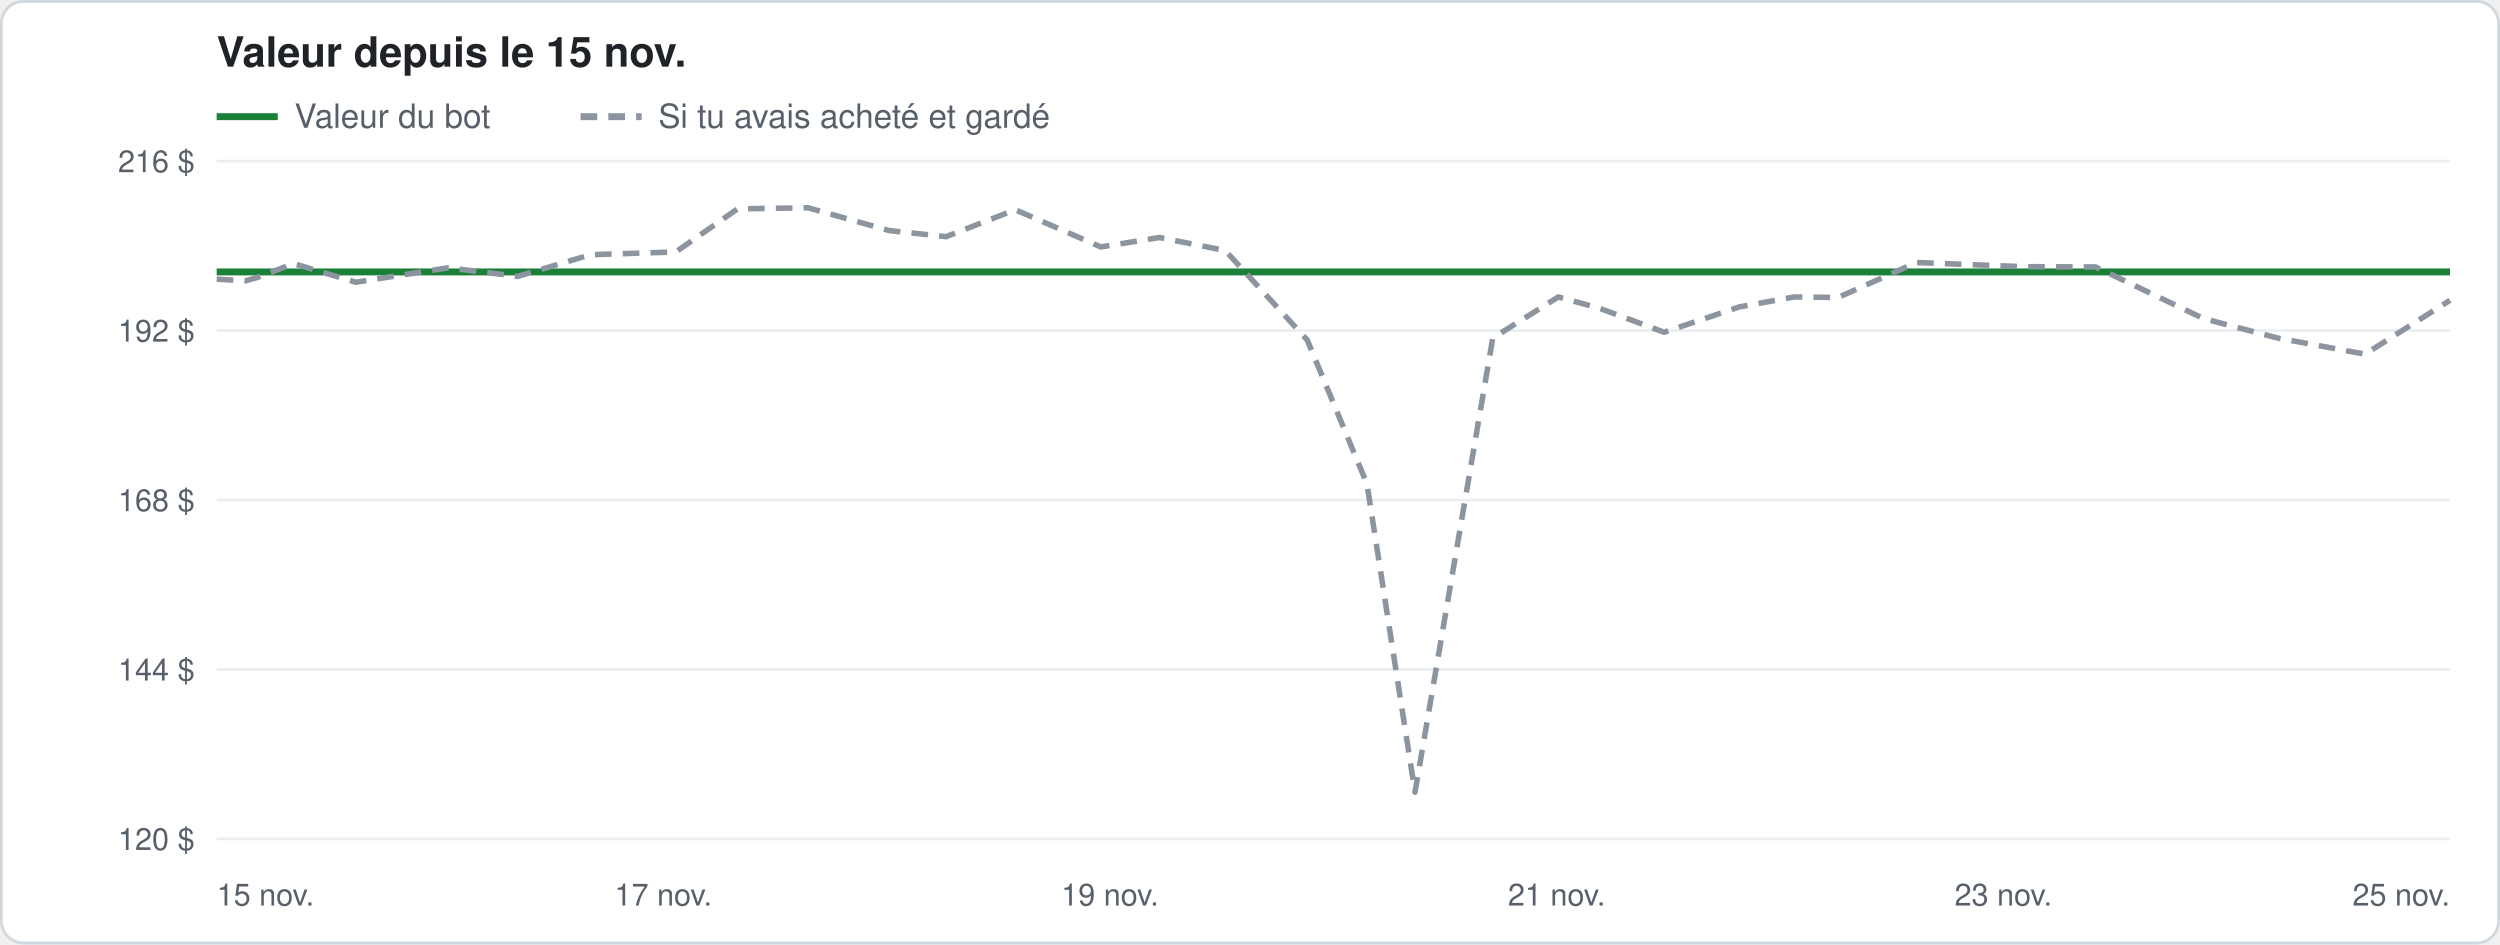
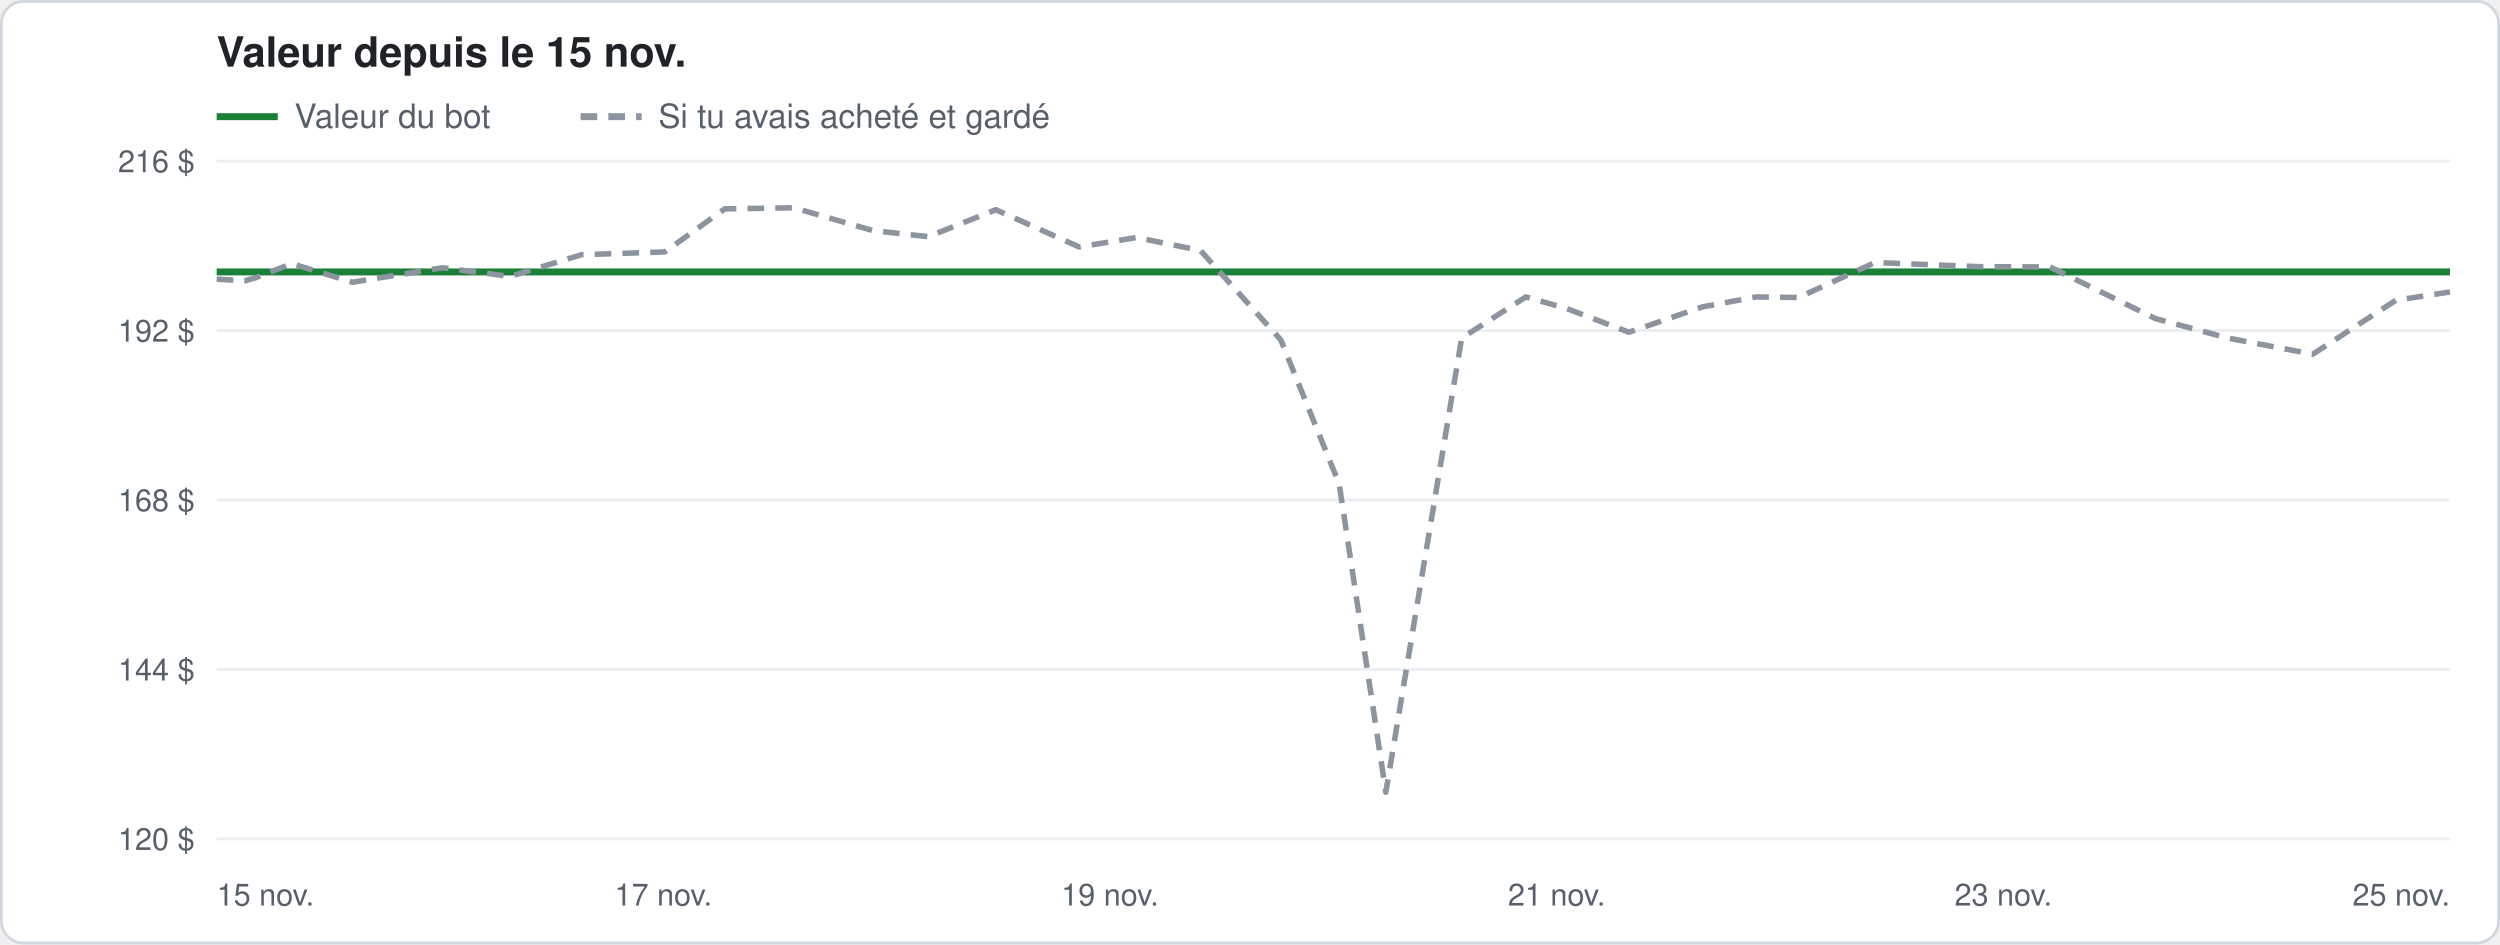
<svg xmlns="http://www.w3.org/2000/svg" width="900" height="340" viewBox="0 0 900 340" font-family="-apple-system, Segoe UI, Helvetica, Arial, sans-serif">
  <rect x="0.5" y="0.5" width="899" height="339" rx="8" fill="#ffffff" stroke="#d0d7de" />
  <text x="78" y="24" font-size="15" font-weight="600" fill="#1f2328">Valeur depuis le 15 nov.</text>
  <line x1="78" y1="42" x2="100" y2="42" stroke="#1a7f37" stroke-width="2.5" />
  <text x="106" y="46" font-size="12" fill="#57606a">Valeur du bot</text>
  <line x1="209" y1="42" x2="231" y2="42" stroke="#8c959f" stroke-width="2.5" stroke-dasharray="6 4" />
  <text x="237" y="46" font-size="12" fill="#57606a">Si tu avais acheté et gardé</text>
  <line x1="78" y1="302.0" x2="882" y2="302.0" stroke="#eaeef2" />
  <text x="70" y="306.0" font-size="11" fill="#57606a" text-anchor="end">120 $</text>
  <line x1="78" y1="241.0" x2="882" y2="241.0" stroke="#eaeef2" />
  <text x="70" y="245.0" font-size="11" fill="#57606a" text-anchor="end">144 $</text>
  <line x1="78" y1="180.0" x2="882" y2="180.0" stroke="#eaeef2" />
  <text x="70" y="184.0" font-size="11" fill="#57606a" text-anchor="end">168 $</text>
  <line x1="78" y1="119.0" x2="882" y2="119.0" stroke="#eaeef2" />
  <text x="70" y="123.0" font-size="11" fill="#57606a" text-anchor="end">192 $</text>
  <line x1="78" y1="58.0" x2="882" y2="58.0" stroke="#eaeef2" />
  <text x="70" y="62.0" font-size="11" fill="#57606a" text-anchor="end">216 $</text>
  <text x="78.0" y="326" font-size="11" fill="#57606a" text-anchor="start">15 nov.</text>
  <text x="238.8" y="326" font-size="11" fill="#57606a" text-anchor="middle">17 nov.</text>
  <text x="399.6" y="326" font-size="11" fill="#57606a" text-anchor="middle">19 nov.</text>
  <text x="560.4" y="326" font-size="11" fill="#57606a" text-anchor="middle">21 nov.</text>
  <text x="721.2" y="326" font-size="11" fill="#57606a" text-anchor="middle">23 nov.</text>
  <text x="882.0" y="326" font-size="11" fill="#57606a" text-anchor="end">25 nov.</text>
-   <polyline points="78.0,97.9 88.4,97.9 92.6,97.9 105.7,97.9 128.1,97.9 161.4,97.9 186.3,97.9 212.6,97.9 243.3,97.9 265.5,97.9 290.9,97.9 320.1,97.9 340.6,97.9 365.5,97.9 396.3,97.9 417.4,97.9 441.1,97.9 470.6,97.9 492.1,97.9 509.4,97.9 537.4,97.9 561.0,97.9 575.9,97.9 599.1,97.9 626.1,97.9 645.9,97.9 661.7,97.9 689.9,97.9 728.2,97.9 754.4,97.9 793.3,97.9 820.0,97.9 851.4,97.9 882.0,97.9" fill="none" stroke="#1a7f37" stroke-width="2.5" stroke-linejoin="round" />
-   <polyline points="78.0,100.5 88.4,101.1 92.6,99.9 105.7,94.9 128.1,101.6 161.4,96.4 186.3,99.5 212.6,91.7 243.3,90.7 265.5,75.2 290.9,74.8 320.1,83.0 340.6,85.2 365.5,75.5 396.3,88.9 417.4,85.5 441.1,90.2 470.6,122.4 492.1,174.2 509.4,285.2 537.4,121.7 561.0,106.9 575.9,111.0 599.1,119.6 626.1,110.5 645.9,106.9 661.7,107.1 689.9,94.5 728.2,96.0 754.4,96.1 793.3,114.7 820.0,121.7 851.4,127.5 882.0,108.1" fill="none" stroke="#8c959f" stroke-width="2" stroke-linejoin="round" stroke-dasharray="6 4" />
+   <polyline points="78.0,97.9 88.1,97.9 92.3,97.9 105.0,97.9 126.9,97.9 159.3,97.9 183.7,97.9 209.3,97.9 239.3,97.9 260.9,97.9 285.8,97.9 314.2,97.9 334.2,97.9 358.5,97.9 388.5,97.9 409.2,97.9 432.2,97.9 461.1,97.9 482.1,97.9 498.9,97.9 526.2,97.9 549.3,97.9 563.8,97.9 586.4,97.9 612.8,97.9 632.1,97.9 647.5,97.9 675.0,97.9 712.4,97.9 738.0,97.9 776.0,97.9 802.0,97.9 832.6,97.9 862.5,97.9 882.0,97.9" fill="none" stroke="#1a7f37" stroke-width="2.5" stroke-linejoin="round" />
+   <polyline points="78.0,100.5 88.1,101.1 92.3,99.9 105.0,94.9 126.9,101.6 159.3,96.4 183.7,99.5 209.3,91.7 239.3,90.7 260.9,75.2 285.8,74.8 314.2,83.0 334.2,85.2 358.5,75.5 388.5,88.9 409.2,85.5 432.2,90.2 461.1,122.4 482.1,174.2 498.9,285.2 526.2,121.7 549.3,106.9 563.8,111.0 586.4,119.6 612.8,110.5 632.1,106.9 647.5,107.1 675.0,94.5 712.4,96.0 738.0,96.1 776.0,114.7 802.0,121.7 832.6,127.5 862.5,108.1 882.0,105.1" fill="none" stroke="#8c959f" stroke-width="2" stroke-linejoin="round" stroke-dasharray="6 4" />
</svg>
